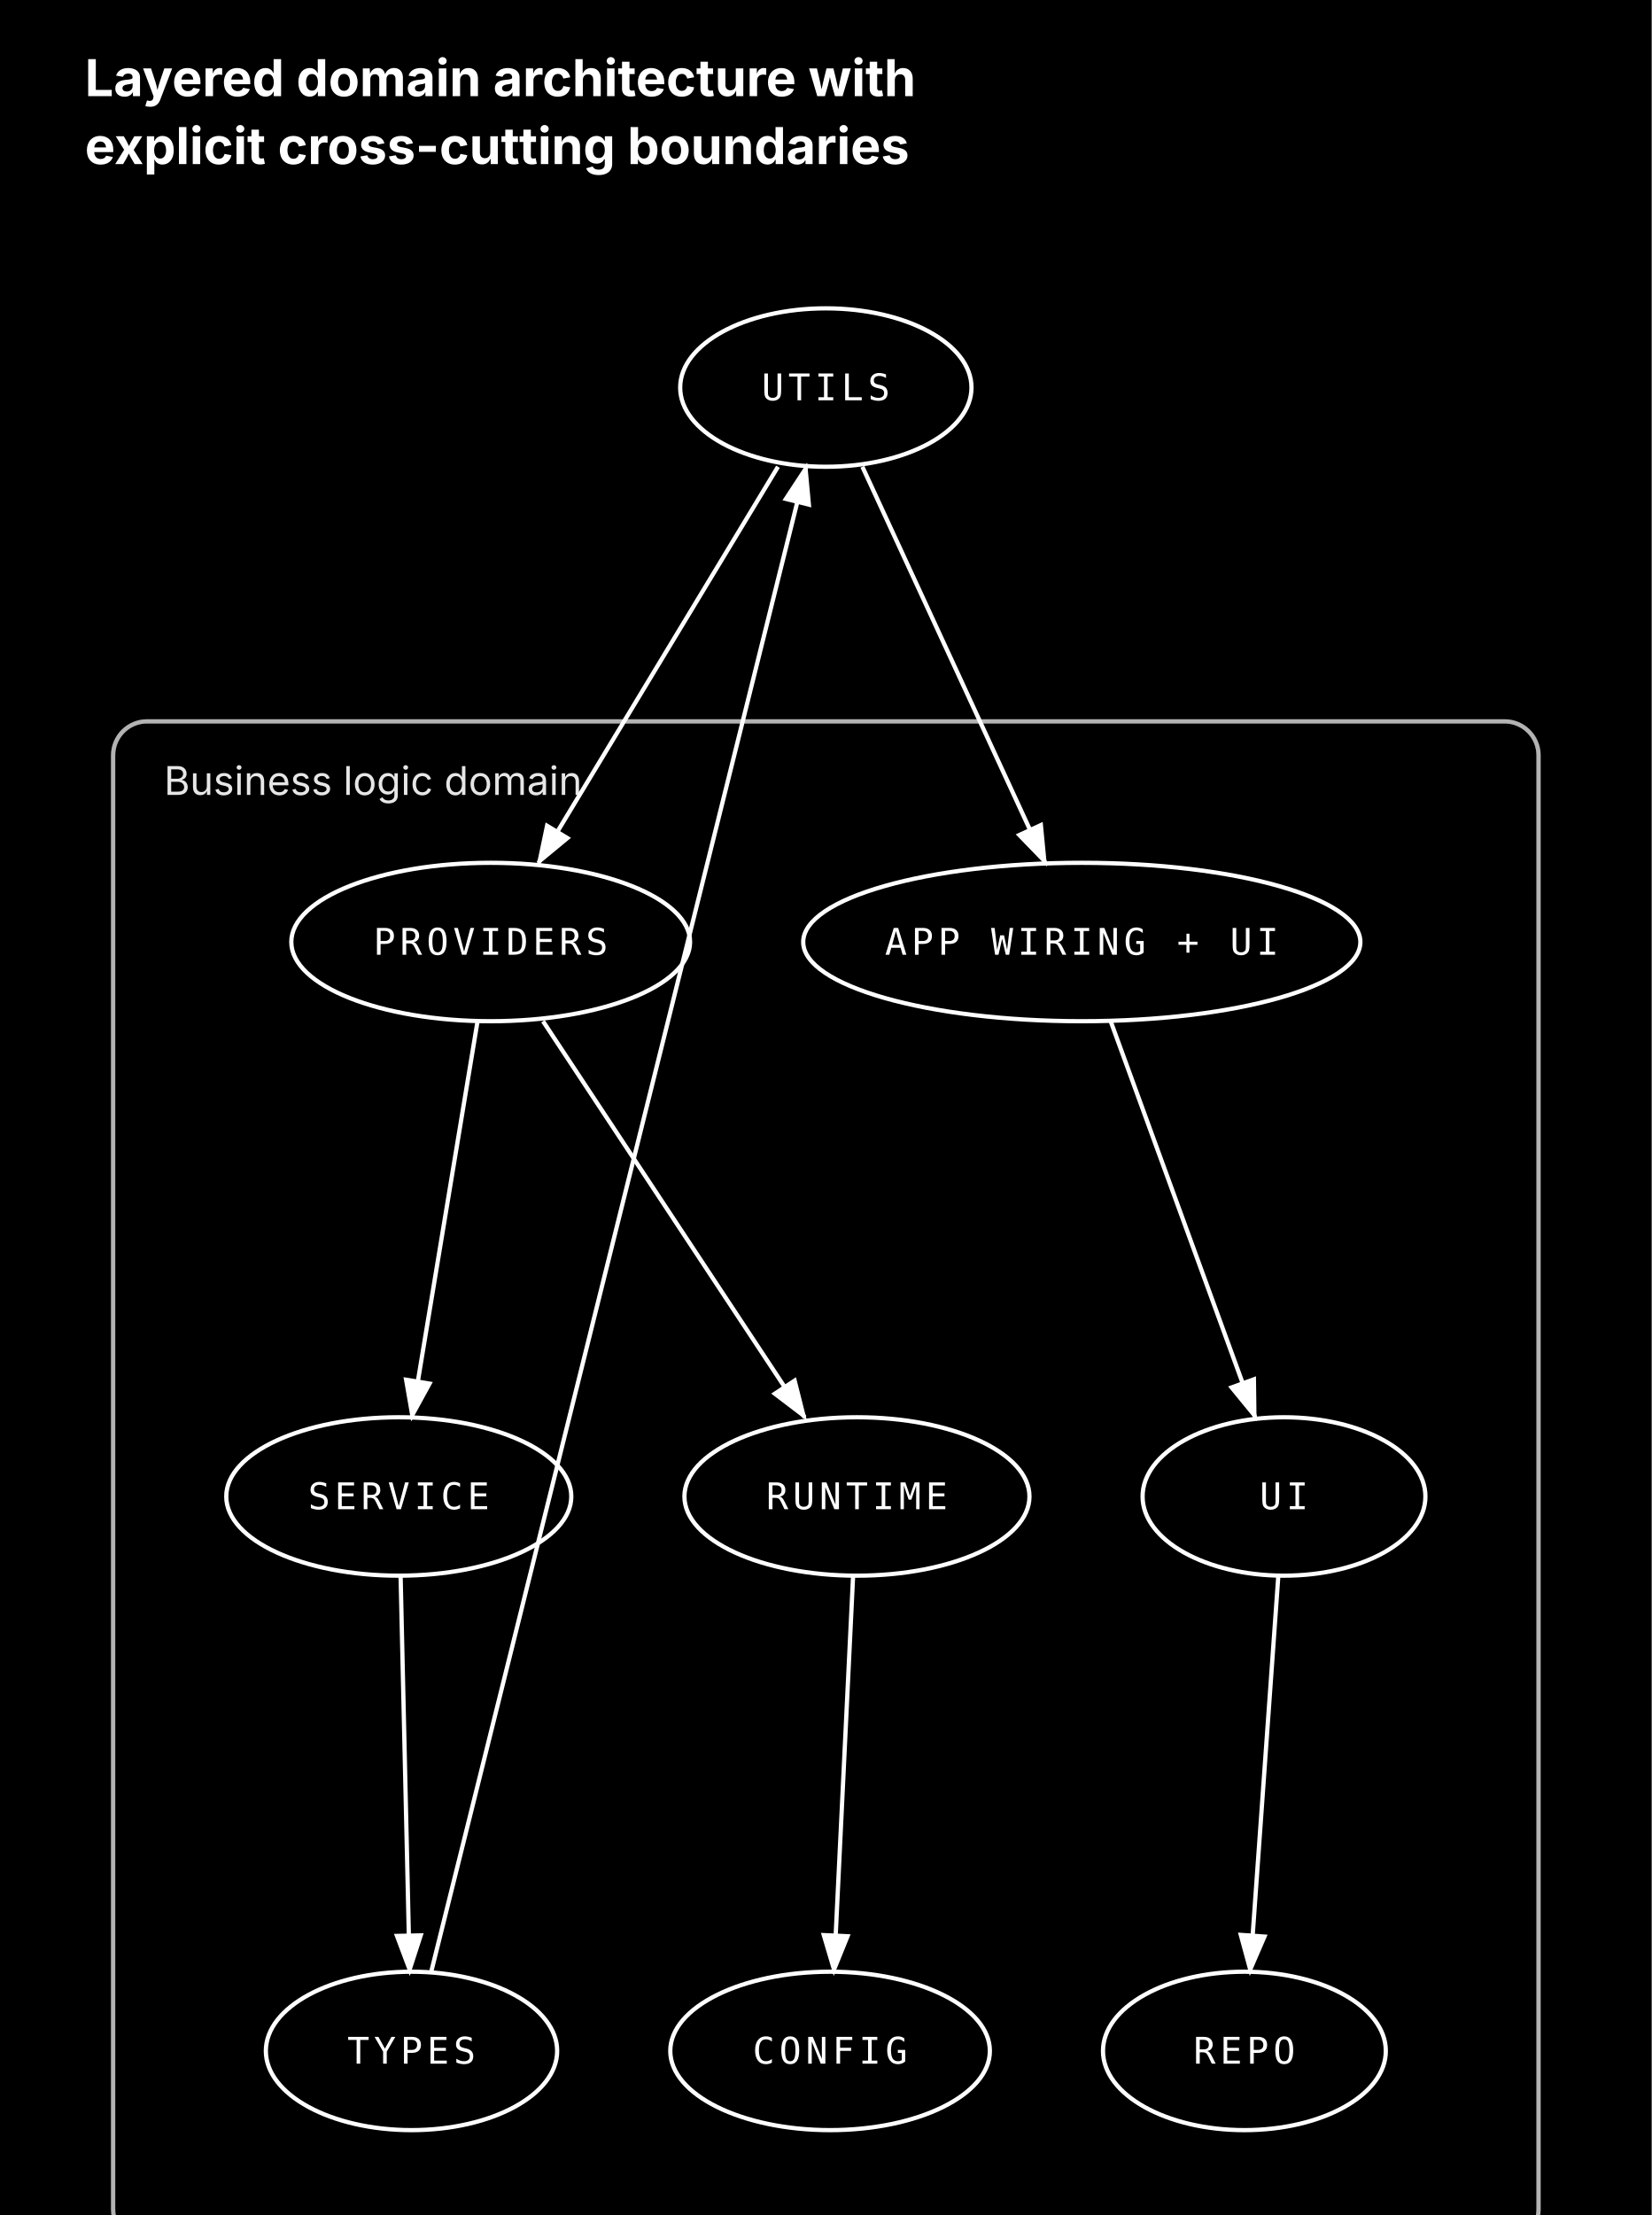
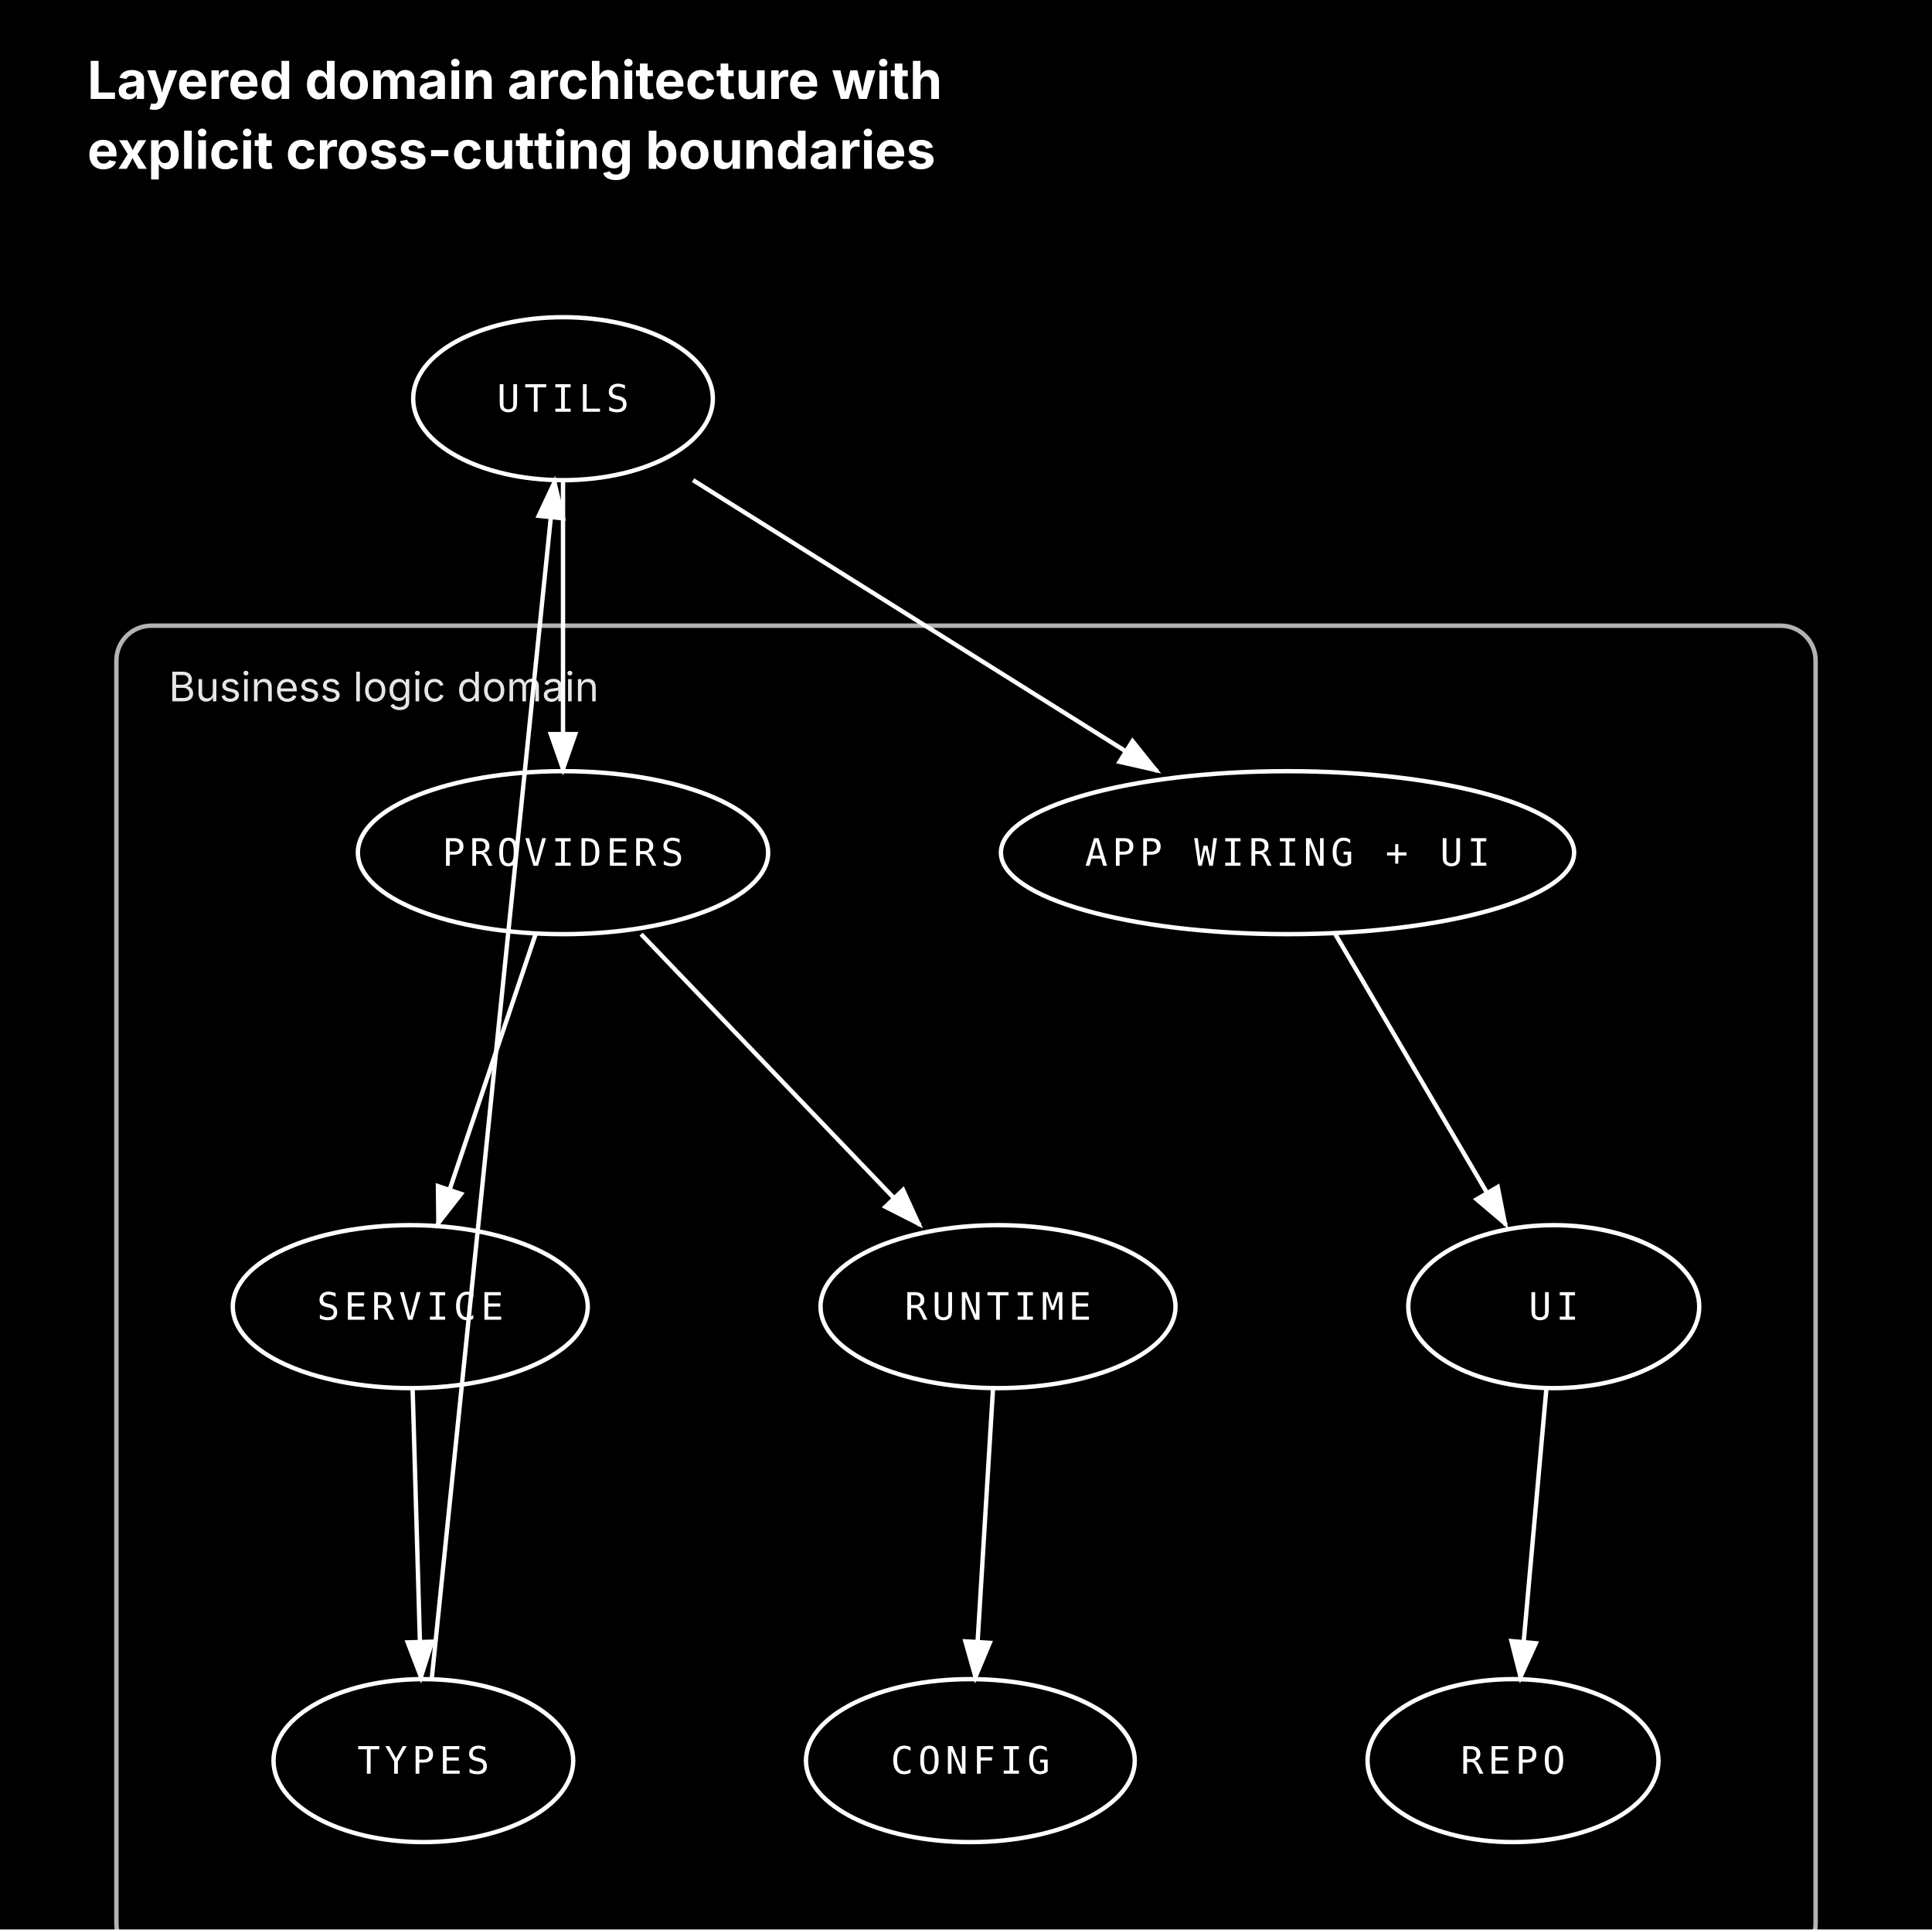
- <svg xmlns="http://www.w3.org/2000/svg" viewBox="0 0 584 783" width="584" height="783">
+ <svg xmlns="http://www.w3.org/2000/svg" viewBox="0 0 664 663" width="664" height="663">
  <defs>
    <pattern id="dotgrid" width="8" height="8" patternUnits="userSpaceOnUse">
      <rect width="8" height="8" fill="#000000" />
      <circle cx="4" cy="4" r="0.8" fill="#ffffff" opacity="0.7" />
    </pattern>
    <pattern id="crosshatch" width="8" height="8" patternUnits="userSpaceOnUse">
      <rect width="8" height="8" fill="#000000" />
      <path d="M0 8L8 0M-1 1L1 -1M7 9L9 7" stroke="#ffffff" stroke-width="0.8" opacity="0.2" />
    </pattern>
    <pattern id="hero" width="6" height="6" patternUnits="userSpaceOnUse">
      <rect width="6" height="6" fill="#222222" />
      <circle cx="3" cy="3" r="0.6" fill="#444444" opacity="0.5" />
    </pattern>
    <marker id="arrowhead" markerWidth="10" markerHeight="7" refX="9" refY="3.5" orient="auto" markerUnits="strokeWidth">
      <polygon points="0 0, 10 3.5, 0 7" fill="#ffffff" />
    </marker>
    <marker id="arrowhead-reverse" markerWidth="10" markerHeight="7" refX="1" refY="3.5" orient="auto" markerUnits="strokeWidth">
      <polygon points="10 0, 0 3.5, 10 7" fill="#ffffff" />
    </marker>
  </defs>
  <rect width="100%" height="100%" fill="#000000" />
  <g class="diagram">
    <text x="30" y="34" font-family="'Inter', 'Helvetica Neue', Arial, sans-serif" font-size="18" fill="#ffffff" font-weight="700">Layered domain architecture with</text>
    <text x="30" y="58" font-family="'Inter', 'Helvetica Neue', Arial, sans-serif" font-size="18" fill="#ffffff" font-weight="700">explicit cross-cutting boundaries</text>
-     <rect x="40" y="255" width="504" height="538" rx="12" fill="transparent" stroke="#ffffff" stroke-width="1.5" opacity="0.5" />
-     <rect x="40" y="255" width="504" height="538" rx="12" fill="none" stroke="#ffffff" stroke-width="1.5" opacity="0.4" />
-     <text x="58" y="281" font-family="'Inter', 'Helvetica Neue', Arial, sans-serif" font-size="14" fill="#ffffff" opacity="0.9">Business logic domain</text>
-     <line x1="275.071" y1="165" x2="190.429" y2="305" stroke="#ffffff" stroke-width="1.5" marker-end="url(#arrowhead)" />
-     <line x1="304.929" y1="165" x2="369.571" y2="305" stroke="#ffffff" stroke-width="1.5" marker-end="url(#arrowhead)" />
-     <line x1="168.857" y1="361" x2="145.643" y2="501" stroke="#ffffff" stroke-width="1.5" marker-end="url(#arrowhead)" />
-     <line x1="192" y1="361" x2="284.5" y2="501" stroke="#ffffff" stroke-width="1.5" marker-end="url(#arrowhead)" />
-     <line x1="392.714" y1="361" x2="443.786" y2="501" stroke="#ffffff" stroke-width="1.5" marker-end="url(#arrowhead)" />
-     <line x1="141.643" y1="557" x2="144.857" y2="697" stroke="#ffffff" stroke-width="1.5" marker-end="url(#arrowhead)" />
-     <line x1="301.643" y1="557" x2="294.857" y2="697" stroke="#ffffff" stroke-width="1.5" marker-end="url(#arrowhead)" />
-     <line x1="452" y1="557" x2="442" y2="697" stroke="#ffffff" stroke-width="1.5" marker-end="url(#arrowhead)" />
-     <line x1="152.476" y1="697" x2="285.024" y2="165" stroke="#ffffff" stroke-width="1.5" marker-end="url(#arrowhead)" />
-     <rect x="240.5" y="109" width="103" height="56" rx="999" fill="transparent" stroke="#ffffff" stroke-width="1.5" />
-     <text x="292" y="137" font-family="'JetBrains Mono', 'Fira Code', 'SF Mono', 'Cascadia Code', monospace" font-size="13" fill="#ffffff" text-anchor="middle" dominant-baseline="central" letter-spacing="0.12em">UTILS</text>
-     <rect x="103" y="305" width="141" height="56" rx="999" fill="transparent" stroke="#ffffff" stroke-width="1.5" />
-     <text x="173.5" y="333" font-family="'JetBrains Mono', 'Fira Code', 'SF Mono', 'Cascadia Code', monospace" font-size="13" fill="#ffffff" text-anchor="middle" dominant-baseline="central" letter-spacing="0.12em">PROVIDERS</text>
-     <rect x="284" y="305" width="197" height="56" rx="999" fill="transparent" stroke="#ffffff" stroke-width="1.5" />
-     <text x="382.5" y="333" font-family="'JetBrains Mono', 'Fira Code', 'SF Mono', 'Cascadia Code', monospace" font-size="13" fill="#ffffff" text-anchor="middle" dominant-baseline="central" letter-spacing="0.12em">APP WIRING + UI</text>
-     <rect x="80" y="501" width="122" height="56" rx="999" fill="transparent" stroke="#ffffff" stroke-width="1.5" />
-     <text x="141" y="529" font-family="'JetBrains Mono', 'Fira Code', 'SF Mono', 'Cascadia Code', monospace" font-size="13" fill="#ffffff" text-anchor="middle" dominant-baseline="central" letter-spacing="0.12em">SERVICE</text>
-     <rect x="242" y="501" width="122" height="56" rx="999" fill="transparent" stroke="#ffffff" stroke-width="1.5" />
-     <text x="303" y="529" font-family="'JetBrains Mono', 'Fira Code', 'SF Mono', 'Cascadia Code', monospace" font-size="13" fill="#ffffff" text-anchor="middle" dominant-baseline="central" letter-spacing="0.12em">RUNTIME</text>
-     <rect x="404" y="501" width="100" height="56" rx="999" fill="transparent" stroke="#ffffff" stroke-width="1.5" />
-     <text x="454" y="529" font-family="'JetBrains Mono', 'Fira Code', 'SF Mono', 'Cascadia Code', monospace" font-size="13" fill="#ffffff" text-anchor="middle" dominant-baseline="central" letter-spacing="0.12em">UI</text>
-     <rect x="94" y="697" width="103" height="56" rx="999" fill="transparent" stroke="#ffffff" stroke-width="1.5" />
-     <text x="145.5" y="725" font-family="'JetBrains Mono', 'Fira Code', 'SF Mono', 'Cascadia Code', monospace" font-size="13" fill="#ffffff" text-anchor="middle" dominant-baseline="central" letter-spacing="0.12em">TYPES</text>
-     <rect x="237" y="697" width="113" height="56" rx="999" fill="transparent" stroke="#ffffff" stroke-width="1.5" />
-     <text x="293.5" y="725" font-family="'JetBrains Mono', 'Fira Code', 'SF Mono', 'Cascadia Code', monospace" font-size="13" fill="#ffffff" text-anchor="middle" dominant-baseline="central" letter-spacing="0.12em">CONFIG</text>
-     <rect x="390" y="697" width="100" height="56" rx="999" fill="transparent" stroke="#ffffff" stroke-width="1.5" />
-     <text x="440" y="725" font-family="'JetBrains Mono', 'Fira Code', 'SF Mono', 'Cascadia Code', monospace" font-size="13" fill="#ffffff" text-anchor="middle" dominant-baseline="central" letter-spacing="0.12em">REPO</text>
+     <rect x="40" y="215" width="584" height="458" rx="12" fill="transparent" stroke="#ffffff" stroke-width="1.5" opacity="0.5" />
+     <rect x="40" y="215" width="584" height="458" rx="12" fill="none" stroke="#ffffff" stroke-width="1.5" opacity="0.4" />
+     <text x="58" y="241" font-family="'Inter', 'Helvetica Neue', Arial, sans-serif" font-size="14" fill="#ffffff" opacity="0.9">Business logic domain</text>
+     <line x1="193.5" y1="165" x2="193.5" y2="265" stroke="#ffffff" stroke-width="1.5" marker-end="url(#arrowhead)" />
+     <line x1="238.192" y1="165" x2="397.808" y2="265" stroke="#ffffff" stroke-width="1.5" marker-end="url(#arrowhead)" />
+     <line x1="184.077" y1="321" x2="150.423" y2="421" stroke="#ffffff" stroke-width="1.5" marker-end="url(#arrowhead)" />
+     <line x1="220.333" y1="321" x2="316.167" y2="421" stroke="#ffffff" stroke-width="1.5" marker-end="url(#arrowhead)" />
+     <line x1="458.923" y1="321" x2="517.577" y2="421" stroke="#ffffff" stroke-width="1.5" marker-end="url(#arrowhead)" />
+     <line x1="141.808" y1="477" x2="144.692" y2="577" stroke="#ffffff" stroke-width="1.5" marker-end="url(#arrowhead)" />
+     <line x1="341.295" y1="477" x2="335.205" y2="577" stroke="#ffffff" stroke-width="1.5" marker-end="url(#arrowhead)" />
+     <line x1="531.487" y1="477" x2="522.513" y2="577" stroke="#ffffff" stroke-width="1.5" marker-end="url(#arrowhead)" />
+     <line x1="148.372" y1="577" x2="190.628" y2="165" stroke="#ffffff" stroke-width="1.5" marker-end="url(#arrowhead)" />
+     <rect x="142" y="109" width="103" height="56" rx="999" fill="transparent" stroke="#ffffff" stroke-width="1.5" />
+     <text x="193.5" y="137" font-family="'JetBrains Mono', 'Fira Code', 'SF Mono', 'Cascadia Code', monospace" font-size="13" fill="#ffffff" text-anchor="middle" dominant-baseline="central" letter-spacing="0.12em">UTILS</text>
+     <rect x="123" y="265" width="141" height="56" rx="999" fill="transparent" stroke="#ffffff" stroke-width="1.5" />
+     <text x="193.5" y="293" font-family="'JetBrains Mono', 'Fira Code', 'SF Mono', 'Cascadia Code', monospace" font-size="13" fill="#ffffff" text-anchor="middle" dominant-baseline="central" letter-spacing="0.12em">PROVIDERS</text>
+     <rect x="344" y="265" width="197" height="56" rx="999" fill="transparent" stroke="#ffffff" stroke-width="1.5" />
+     <text x="442.5" y="293" font-family="'JetBrains Mono', 'Fira Code', 'SF Mono', 'Cascadia Code', monospace" font-size="13" fill="#ffffff" text-anchor="middle" dominant-baseline="central" letter-spacing="0.12em">APP WIRING + UI</text>
+     <rect x="80" y="421" width="122" height="56" rx="999" fill="transparent" stroke="#ffffff" stroke-width="1.5" />
+     <text x="141" y="449" font-family="'JetBrains Mono', 'Fira Code', 'SF Mono', 'Cascadia Code', monospace" font-size="13" fill="#ffffff" text-anchor="middle" dominant-baseline="central" letter-spacing="0.12em">SERVICE</text>
+     <rect x="282" y="421" width="122" height="56" rx="999" fill="transparent" stroke="#ffffff" stroke-width="1.5" />
+     <text x="343" y="449" font-family="'JetBrains Mono', 'Fira Code', 'SF Mono', 'Cascadia Code', monospace" font-size="13" fill="#ffffff" text-anchor="middle" dominant-baseline="central" letter-spacing="0.12em">RUNTIME</text>
+     <rect x="484" y="421" width="100" height="56" rx="999" fill="transparent" stroke="#ffffff" stroke-width="1.5" />
+     <text x="534" y="449" font-family="'JetBrains Mono', 'Fira Code', 'SF Mono', 'Cascadia Code', monospace" font-size="13" fill="#ffffff" text-anchor="middle" dominant-baseline="central" letter-spacing="0.12em">UI</text>
+     <rect x="94" y="577" width="103" height="56" rx="999" fill="transparent" stroke="#ffffff" stroke-width="1.5" />
+     <text x="145.5" y="605" font-family="'JetBrains Mono', 'Fira Code', 'SF Mono', 'Cascadia Code', monospace" font-size="13" fill="#ffffff" text-anchor="middle" dominant-baseline="central" letter-spacing="0.12em">TYPES</text>
+     <rect x="277" y="577" width="113" height="56" rx="999" fill="transparent" stroke="#ffffff" stroke-width="1.5" />
+     <text x="333.5" y="605" font-family="'JetBrains Mono', 'Fira Code', 'SF Mono', 'Cascadia Code', monospace" font-size="13" fill="#ffffff" text-anchor="middle" dominant-baseline="central" letter-spacing="0.12em">CONFIG</text>
+     <rect x="470" y="577" width="100" height="56" rx="999" fill="transparent" stroke="#ffffff" stroke-width="1.5" />
+     <text x="520" y="605" font-family="'JetBrains Mono', 'Fira Code', 'SF Mono', 'Cascadia Code', monospace" font-size="13" fill="#ffffff" text-anchor="middle" dominant-baseline="central" letter-spacing="0.12em">REPO</text>
  </g>
</svg>
